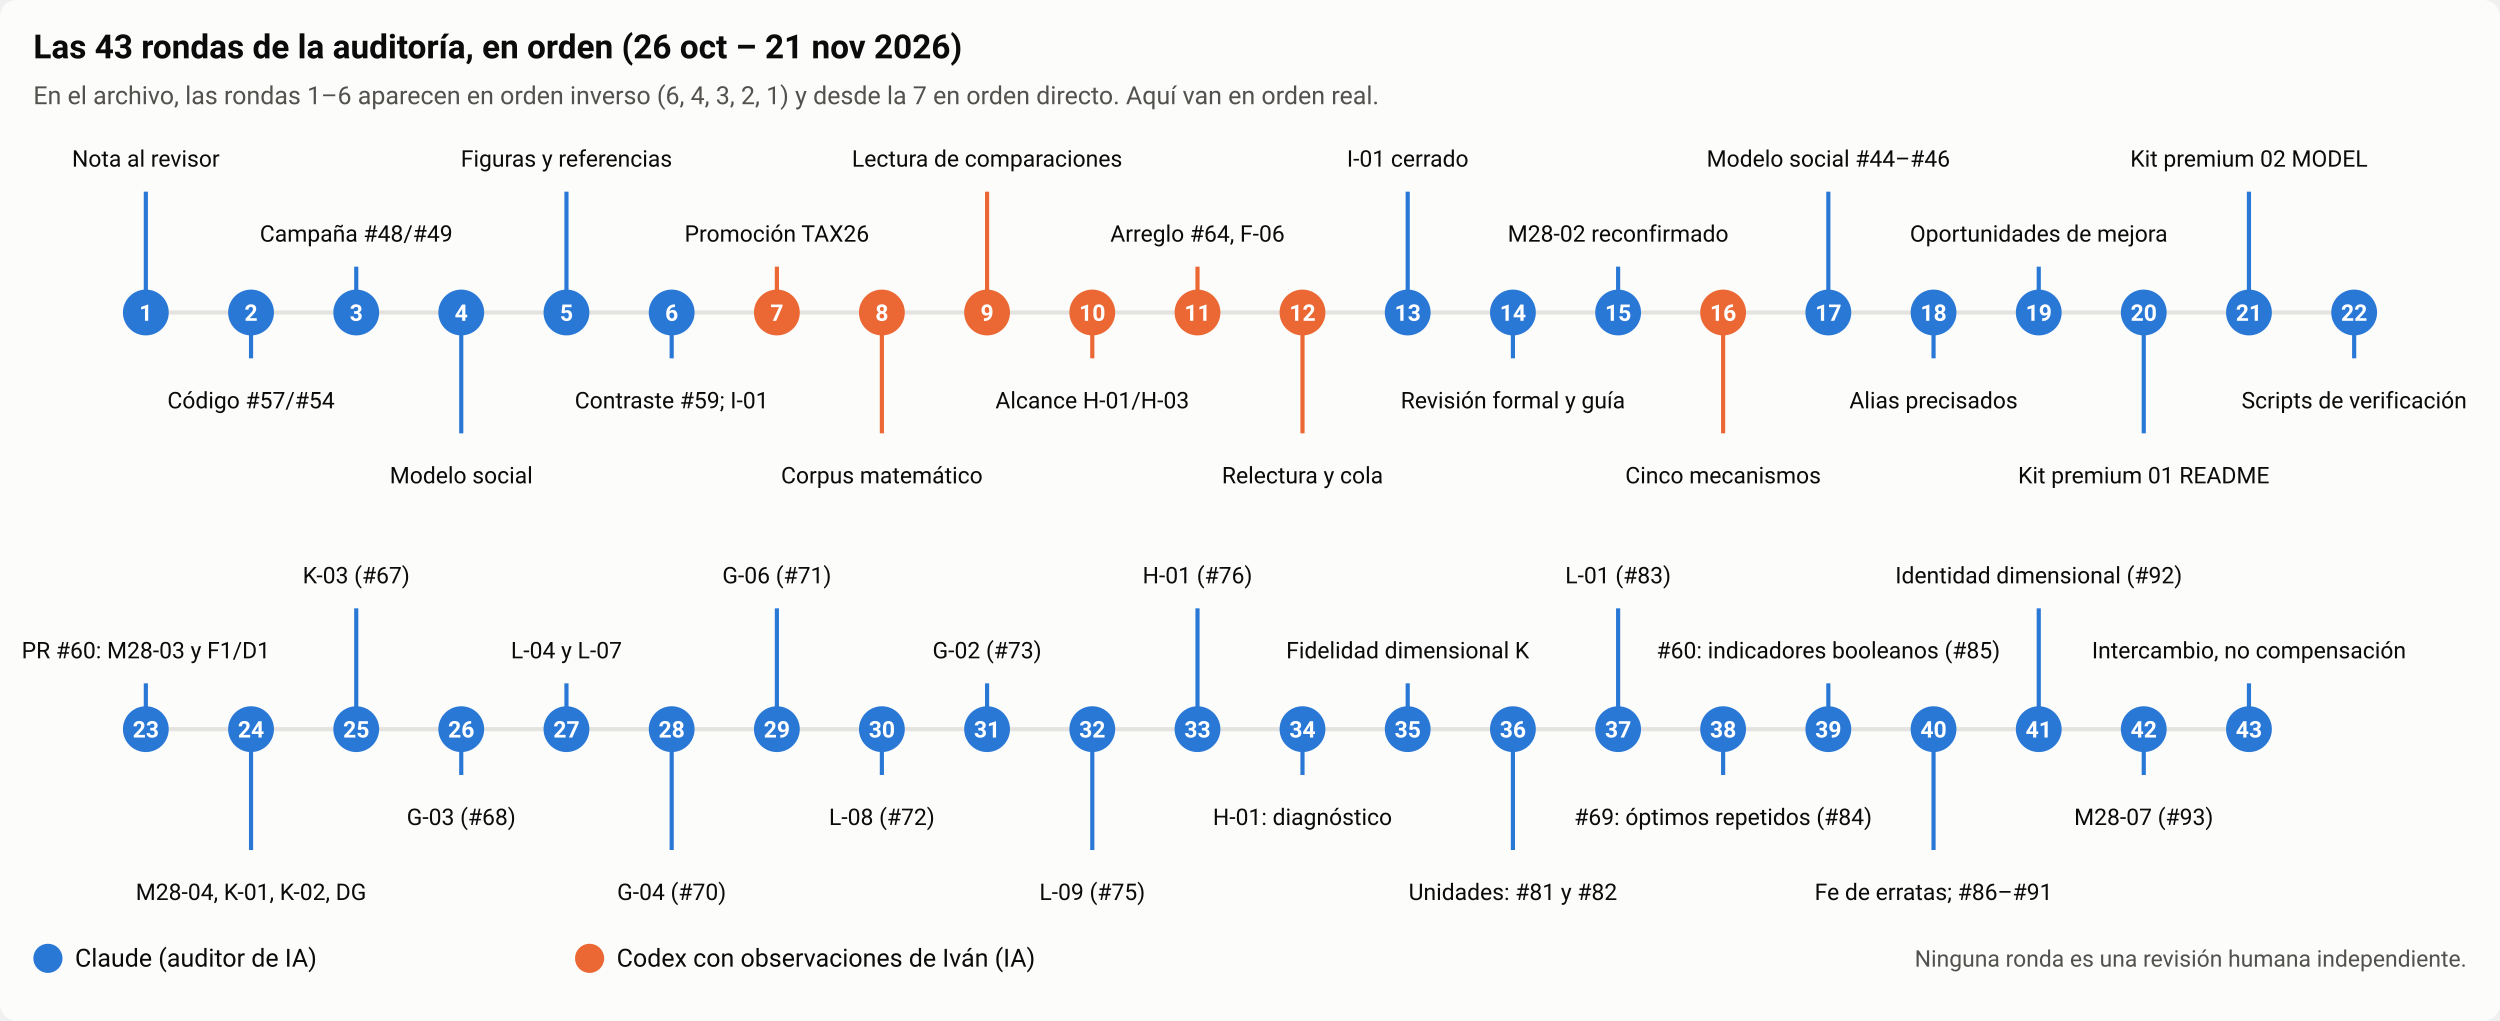
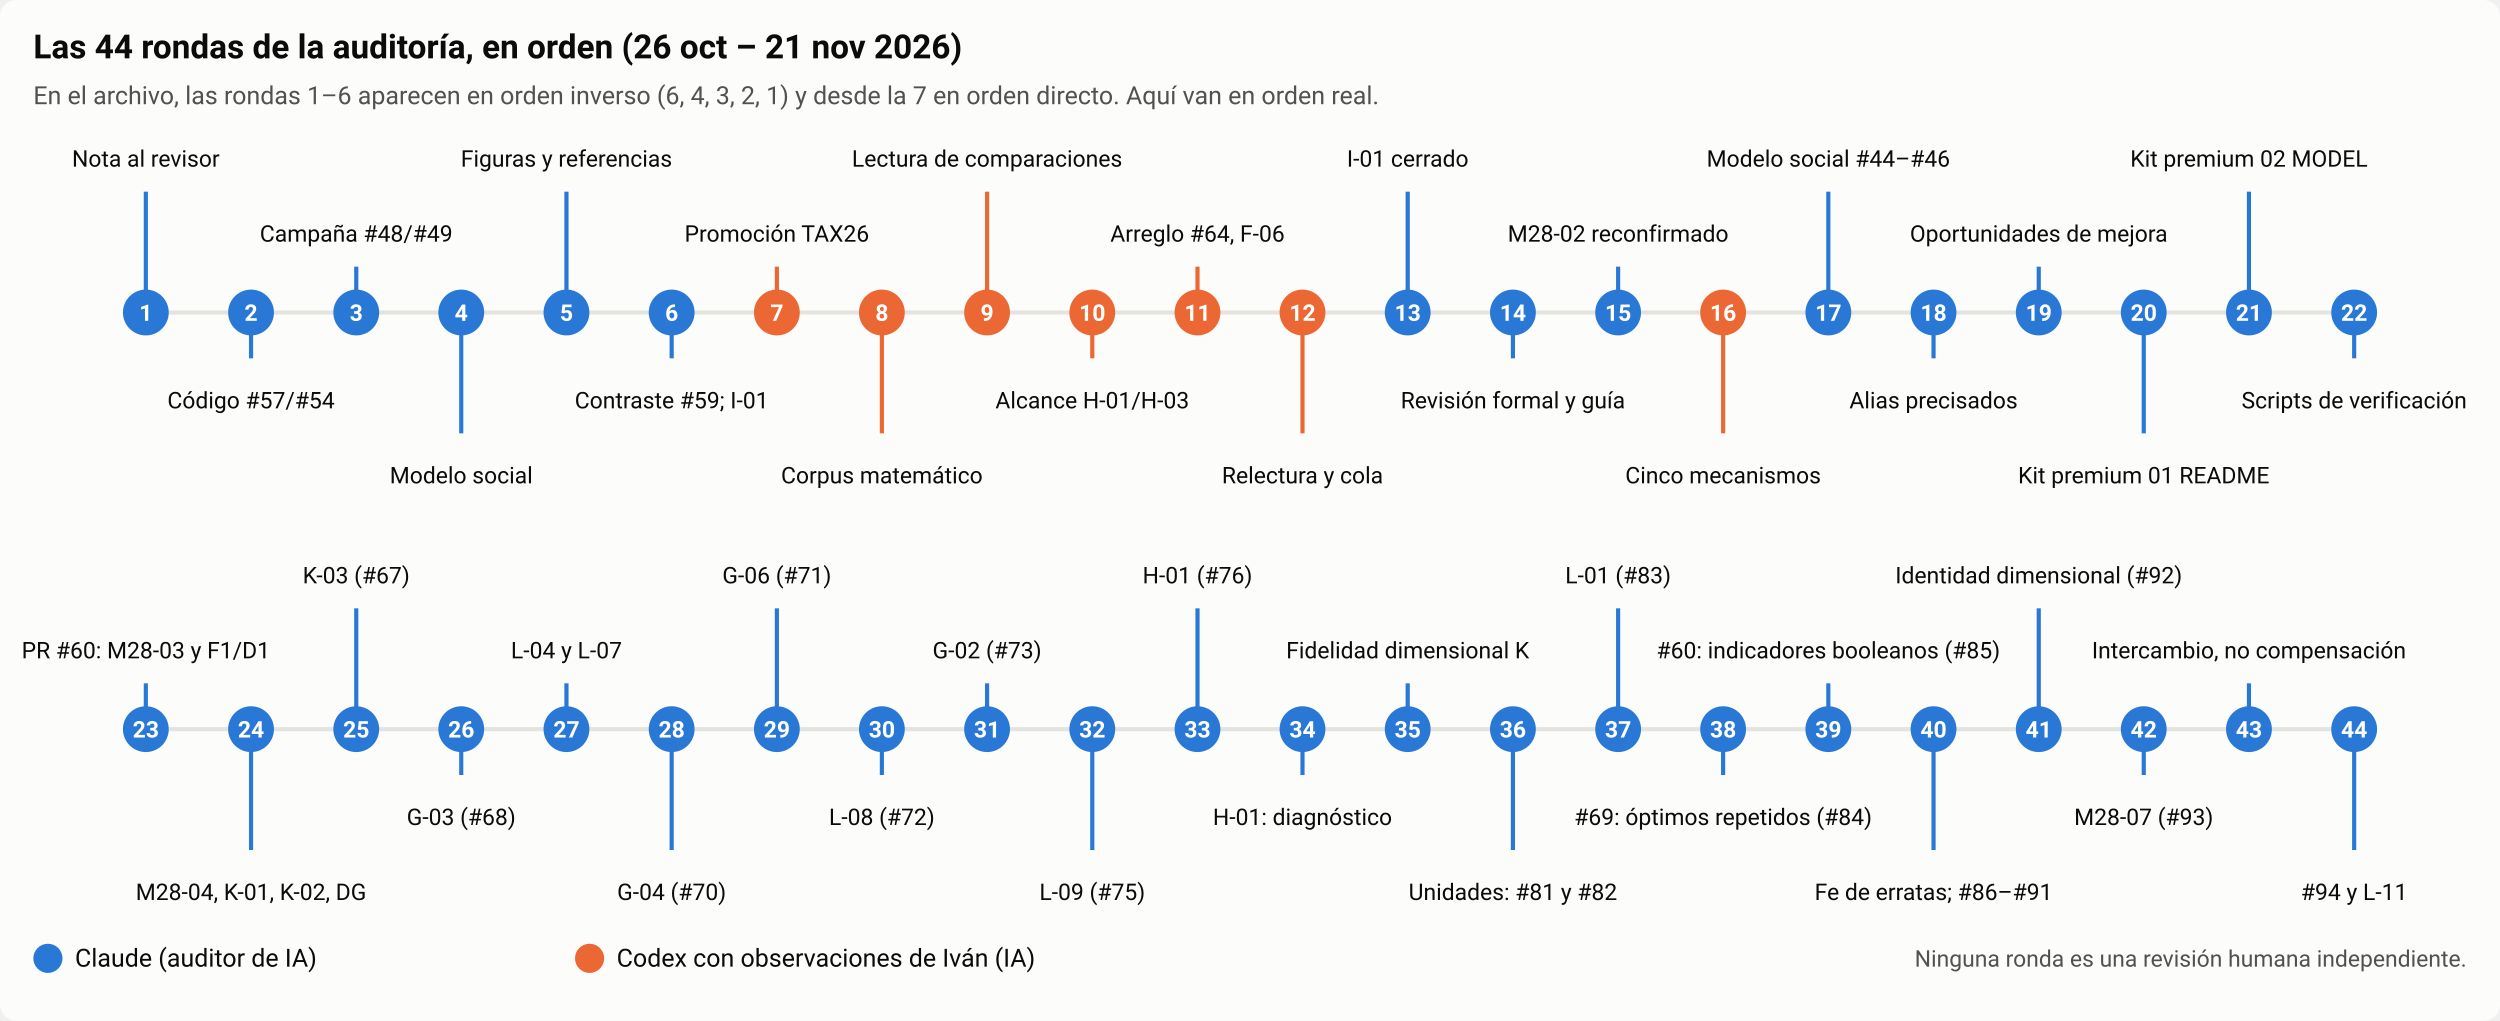
- <svg xmlns="http://www.w3.org/2000/svg" viewBox="0 0 1200 490" width="1200" height="490" role="img" aria-label="Línea de tiempo de las 43 rondas de auditoría y su autor">
+ <svg xmlns="http://www.w3.org/2000/svg" viewBox="0 0 1200 490" width="1200" height="490" role="img" aria-label="Línea de tiempo de las 44 rondas de auditoría y su autor">
  <style>
  .ink{fill:#0b0b0b}.ink2{fill:#52514e}.bg{fill:#fcfcfb}.grid{stroke:#e4e3df}
  .s0{fill:#2a78d6}.s1{fill:#eb6834}.s2{fill:#1baf7a}.s3{fill:#eda100}.s4{fill:#e87ba4}
  .a0{fill:#2a78d6}.a1{fill:#eb6834}.a0s{stroke:#2a78d6}.a1s{stroke:#eb6834}
  text{font-family:system-ui,-apple-system,Segoe UI,Roboto,sans-serif}
  @media (prefers-color-scheme: dark){
    .ink{fill:#f0efec}.ink2{fill:#c3c2b7}.bg{fill:#1a1a19}.grid{stroke:#383835}
    .s0{fill:#3987e5}.s1{fill:#d95926}.s2{fill:#199e70}.s3{fill:#c98500}.s4{fill:#d55181}
    .a0{fill:#3987e5}.a1{fill:#d95926}.a0s{stroke:#3987e5}.a1s{stroke:#d95926}
  }
</style>
  <rect class="bg" width="1200" height="490" rx="8" />
-   <text class="ink" x="16" y="28" font-size="16" font-weight="600">Las 43 rondas de la auditoría, en orden (26 oct – 21 nov 2026)</text>
+   <text class="ink" x="16" y="28" font-size="16" font-weight="600">Las 44 rondas de la auditoría, en orden (26 oct – 21 nov 2026)</text>
  <text class="ink2" x="16" y="50" font-size="12">En el archivo, las rondas 1–6 aparecen en orden inverso (6, 4, 3, 2, 1) y desde la 7 en orden directo. Aquí van en orden real.</text>
  <line class="grid" x1="70" x2="1130.0" y1="150" y2="150" stroke-width="2" />
-   <line class="grid" x1="70" x2="1079.5" y1="350" y2="350" stroke-width="2" />
+   <line class="grid" x1="70" x2="1130.0" y1="350" y2="350" stroke-width="2" />
  <line class="a0s" x1="70.0" x2="70.0" y1="150" y2="92" stroke-width="2" />
  <circle class="a0" cx="70.0" cy="150" r="11" />
  <text x="70.0" y="154" font-size="11" font-weight="700" text-anchor="middle" fill="#fff">1</text>
  <text class="ink" x="70.0" y="80" font-size="11" text-anchor="middle">Nota al revisor</text>
  <line class="a0s" x1="120.5" x2="120.5" y1="150" y2="172" stroke-width="2" />
  <circle class="a0" cx="120.5" cy="150" r="11" />
  <text x="120.5" y="154" font-size="11" font-weight="700" text-anchor="middle" fill="#fff">2</text>
  <text class="ink" x="120.5" y="196" font-size="11" text-anchor="middle">Código #57/#54</text>
  <line class="a0s" x1="171.0" x2="171.0" y1="150" y2="128" stroke-width="2" />
  <circle class="a0" cx="171.0" cy="150" r="11" />
  <text x="171.0" y="154" font-size="11" font-weight="700" text-anchor="middle" fill="#fff">3</text>
  <text class="ink" x="171.0" y="116" font-size="11" text-anchor="middle">Campaña #48/#49</text>
  <line class="a0s" x1="221.4" x2="221.4" y1="150" y2="208" stroke-width="2" />
  <circle class="a0" cx="221.4" cy="150" r="11" />
  <text x="221.4" y="154" font-size="11" font-weight="700" text-anchor="middle" fill="#fff">4</text>
  <text class="ink" x="221.4" y="232" font-size="11" text-anchor="middle">Modelo social</text>
  <line class="a0s" x1="271.9" x2="271.9" y1="150" y2="92" stroke-width="2" />
  <circle class="a0" cx="271.9" cy="150" r="11" />
  <text x="271.9" y="154" font-size="11" font-weight="700" text-anchor="middle" fill="#fff">5</text>
  <text class="ink" x="271.9" y="80" font-size="11" text-anchor="middle">Figuras y referencias</text>
  <line class="a0s" x1="322.4" x2="322.4" y1="150" y2="172" stroke-width="2" />
  <circle class="a0" cx="322.4" cy="150" r="11" />
  <text x="322.4" y="154" font-size="11" font-weight="700" text-anchor="middle" fill="#fff">6</text>
  <text class="ink" x="322.4" y="196" font-size="11" text-anchor="middle">Contraste #59; I-01</text>
  <line class="a1s" x1="372.9" x2="372.9" y1="150" y2="128" stroke-width="2" />
  <circle class="a1" cx="372.9" cy="150" r="11" />
  <text x="372.9" y="154" font-size="11" font-weight="700" text-anchor="middle" fill="#fff">7</text>
  <text class="ink" x="372.9" y="116" font-size="11" text-anchor="middle">Promoción TAX26</text>
  <line class="a1s" x1="423.3" x2="423.3" y1="150" y2="208" stroke-width="2" />
  <circle class="a1" cx="423.3" cy="150" r="11" />
  <text x="423.3" y="154" font-size="11" font-weight="700" text-anchor="middle" fill="#fff">8</text>
  <text class="ink" x="423.3" y="232" font-size="11" text-anchor="middle">Corpus matemático</text>
  <line class="a1s" x1="473.8" x2="473.8" y1="150" y2="92" stroke-width="2" />
  <circle class="a1" cx="473.8" cy="150" r="11" />
  <text x="473.8" y="154" font-size="11" font-weight="700" text-anchor="middle" fill="#fff">9</text>
  <text class="ink" x="473.8" y="80" font-size="11" text-anchor="middle">Lectura de comparaciones</text>
  <line class="a1s" x1="524.3" x2="524.3" y1="150" y2="172" stroke-width="2" />
  <circle class="a1" cx="524.3" cy="150" r="11" />
  <text x="524.3" y="154" font-size="11" font-weight="700" text-anchor="middle" fill="#fff">10</text>
  <text class="ink" x="524.3" y="196" font-size="11" text-anchor="middle">Alcance H-01/H-03</text>
  <line class="a1s" x1="574.8" x2="574.8" y1="150" y2="128" stroke-width="2" />
  <circle class="a1" cx="574.8" cy="150" r="11" />
  <text x="574.8" y="154" font-size="11" font-weight="700" text-anchor="middle" fill="#fff">11</text>
  <text class="ink" x="574.8" y="116" font-size="11" text-anchor="middle">Arreglo #64, F-06</text>
  <line class="a1s" x1="625.2" x2="625.2" y1="150" y2="208" stroke-width="2" />
  <circle class="a1" cx="625.2" cy="150" r="11" />
  <text x="625.2" y="154" font-size="11" font-weight="700" text-anchor="middle" fill="#fff">12</text>
  <text class="ink" x="625.2" y="232" font-size="11" text-anchor="middle">Relectura y cola</text>
  <line class="a0s" x1="675.7" x2="675.7" y1="150" y2="92" stroke-width="2" />
  <circle class="a0" cx="675.7" cy="150" r="11" />
  <text x="675.7" y="154" font-size="11" font-weight="700" text-anchor="middle" fill="#fff">13</text>
  <text class="ink" x="675.7" y="80" font-size="11" text-anchor="middle">I-01 cerrado</text>
  <line class="a0s" x1="726.2" x2="726.2" y1="150" y2="172" stroke-width="2" />
  <circle class="a0" cx="726.2" cy="150" r="11" />
  <text x="726.2" y="154" font-size="11" font-weight="700" text-anchor="middle" fill="#fff">14</text>
  <text class="ink" x="726.2" y="196" font-size="11" text-anchor="middle">Revisión formal y guía</text>
  <line class="a0s" x1="776.7" x2="776.7" y1="150" y2="128" stroke-width="2" />
  <circle class="a0" cx="776.7" cy="150" r="11" />
  <text x="776.7" y="154" font-size="11" font-weight="700" text-anchor="middle" fill="#fff">15</text>
  <text class="ink" x="776.7" y="116" font-size="11" text-anchor="middle">M28-02 reconfirmado</text>
  <line class="a1s" x1="827.1" x2="827.1" y1="150" y2="208" stroke-width="2" />
  <circle class="a1" cx="827.1" cy="150" r="11" />
  <text x="827.1" y="154" font-size="11" font-weight="700" text-anchor="middle" fill="#fff">16</text>
  <text class="ink" x="827.1" y="232" font-size="11" text-anchor="middle">Cinco mecanismos</text>
  <line class="a0s" x1="877.6" x2="877.6" y1="150" y2="92" stroke-width="2" />
  <circle class="a0" cx="877.6" cy="150" r="11" />
  <text x="877.6" y="154" font-size="11" font-weight="700" text-anchor="middle" fill="#fff">17</text>
  <text class="ink" x="877.6" y="80" font-size="11" text-anchor="middle">Modelo social #44–#46</text>
  <line class="a0s" x1="928.1" x2="928.1" y1="150" y2="172" stroke-width="2" />
  <circle class="a0" cx="928.1" cy="150" r="11" />
  <text x="928.1" y="154" font-size="11" font-weight="700" text-anchor="middle" fill="#fff">18</text>
  <text class="ink" x="928.1" y="196" font-size="11" text-anchor="middle">Alias precisados</text>
  <line class="a0s" x1="978.6" x2="978.6" y1="150" y2="128" stroke-width="2" />
  <circle class="a0" cx="978.6" cy="150" r="11" />
  <text x="978.6" y="154" font-size="11" font-weight="700" text-anchor="middle" fill="#fff">19</text>
  <text class="ink" x="978.6" y="116" font-size="11" text-anchor="middle">Oportunidades de mejora</text>
  <line class="a0s" x1="1029.0" x2="1029.0" y1="150" y2="208" stroke-width="2" />
  <circle class="a0" cx="1029.0" cy="150" r="11" />
  <text x="1029.0" y="154" font-size="11" font-weight="700" text-anchor="middle" fill="#fff">20</text>
  <text class="ink" x="1029.0" y="232" font-size="11" text-anchor="middle">Kit premium 01 README</text>
  <line class="a0s" x1="1079.5" x2="1079.5" y1="150" y2="92" stroke-width="2" />
  <circle class="a0" cx="1079.5" cy="150" r="11" />
  <text x="1079.5" y="154" font-size="11" font-weight="700" text-anchor="middle" fill="#fff">21</text>
  <text class="ink" x="1079.5" y="80" font-size="11" text-anchor="middle">Kit premium 02 MODEL</text>
  <line class="a0s" x1="1130.0" x2="1130.0" y1="150" y2="172" stroke-width="2" />
  <circle class="a0" cx="1130.0" cy="150" r="11" />
  <text x="1130.0" y="154" font-size="11" font-weight="700" text-anchor="middle" fill="#fff">22</text>
  <text class="ink" x="1130.0" y="196" font-size="11" text-anchor="middle">Scripts de verificación</text>
  <line class="a0s" x1="70.0" x2="70.0" y1="350" y2="328" stroke-width="2" />
  <circle class="a0" cx="70.0" cy="350" r="11" />
  <text x="70.0" y="354" font-size="11" font-weight="700" text-anchor="middle" fill="#fff">23</text>
  <text class="ink" x="70.0" y="316" font-size="11" text-anchor="middle">PR #60: M28-03 y F1/D1</text>
  <line class="a0s" x1="120.5" x2="120.5" y1="350" y2="408" stroke-width="2" />
  <circle class="a0" cx="120.5" cy="350" r="11" />
  <text x="120.5" y="354" font-size="11" font-weight="700" text-anchor="middle" fill="#fff">24</text>
  <text class="ink" x="120.5" y="432" font-size="11" text-anchor="middle">M28-04, K-01, K-02, DG</text>
  <line class="a0s" x1="171.0" x2="171.0" y1="350" y2="292" stroke-width="2" />
  <circle class="a0" cx="171.0" cy="350" r="11" />
  <text x="171.0" y="354" font-size="11" font-weight="700" text-anchor="middle" fill="#fff">25</text>
  <text class="ink" x="171.0" y="280" font-size="11" text-anchor="middle">K-03 (#67)</text>
  <line class="a0s" x1="221.4" x2="221.4" y1="350" y2="372" stroke-width="2" />
  <circle class="a0" cx="221.4" cy="350" r="11" />
  <text x="221.4" y="354" font-size="11" font-weight="700" text-anchor="middle" fill="#fff">26</text>
  <text class="ink" x="221.4" y="396" font-size="11" text-anchor="middle">G-03 (#68)</text>
  <line class="a0s" x1="271.9" x2="271.9" y1="350" y2="328" stroke-width="2" />
  <circle class="a0" cx="271.9" cy="350" r="11" />
  <text x="271.9" y="354" font-size="11" font-weight="700" text-anchor="middle" fill="#fff">27</text>
  <text class="ink" x="271.9" y="316" font-size="11" text-anchor="middle">L-04 y L-07</text>
  <line class="a0s" x1="322.4" x2="322.4" y1="350" y2="408" stroke-width="2" />
  <circle class="a0" cx="322.4" cy="350" r="11" />
  <text x="322.4" y="354" font-size="11" font-weight="700" text-anchor="middle" fill="#fff">28</text>
  <text class="ink" x="322.4" y="432" font-size="11" text-anchor="middle">G-04 (#70)</text>
  <line class="a0s" x1="372.9" x2="372.9" y1="350" y2="292" stroke-width="2" />
  <circle class="a0" cx="372.9" cy="350" r="11" />
  <text x="372.9" y="354" font-size="11" font-weight="700" text-anchor="middle" fill="#fff">29</text>
  <text class="ink" x="372.9" y="280" font-size="11" text-anchor="middle">G-06 (#71)</text>
  <line class="a0s" x1="423.3" x2="423.3" y1="350" y2="372" stroke-width="2" />
  <circle class="a0" cx="423.3" cy="350" r="11" />
  <text x="423.3" y="354" font-size="11" font-weight="700" text-anchor="middle" fill="#fff">30</text>
  <text class="ink" x="423.3" y="396" font-size="11" text-anchor="middle">L-08 (#72)</text>
  <line class="a0s" x1="473.8" x2="473.8" y1="350" y2="328" stroke-width="2" />
  <circle class="a0" cx="473.8" cy="350" r="11" />
  <text x="473.8" y="354" font-size="11" font-weight="700" text-anchor="middle" fill="#fff">31</text>
  <text class="ink" x="473.8" y="316" font-size="11" text-anchor="middle">G-02 (#73)</text>
  <line class="a0s" x1="524.3" x2="524.3" y1="350" y2="408" stroke-width="2" />
  <circle class="a0" cx="524.3" cy="350" r="11" />
  <text x="524.3" y="354" font-size="11" font-weight="700" text-anchor="middle" fill="#fff">32</text>
  <text class="ink" x="524.3" y="432" font-size="11" text-anchor="middle">L-09 (#75)</text>
  <line class="a0s" x1="574.8" x2="574.8" y1="350" y2="292" stroke-width="2" />
  <circle class="a0" cx="574.8" cy="350" r="11" />
  <text x="574.8" y="354" font-size="11" font-weight="700" text-anchor="middle" fill="#fff">33</text>
  <text class="ink" x="574.8" y="280" font-size="11" text-anchor="middle">H-01 (#76)</text>
  <line class="a0s" x1="625.2" x2="625.2" y1="350" y2="372" stroke-width="2" />
  <circle class="a0" cx="625.2" cy="350" r="11" />
  <text x="625.2" y="354" font-size="11" font-weight="700" text-anchor="middle" fill="#fff">34</text>
  <text class="ink" x="625.2" y="396" font-size="11" text-anchor="middle">H-01: diagnóstico</text>
  <line class="a0s" x1="675.7" x2="675.7" y1="350" y2="328" stroke-width="2" />
  <circle class="a0" cx="675.7" cy="350" r="11" />
  <text x="675.7" y="354" font-size="11" font-weight="700" text-anchor="middle" fill="#fff">35</text>
  <text class="ink" x="675.7" y="316" font-size="11" text-anchor="middle">Fidelidad dimensional K</text>
  <line class="a0s" x1="726.2" x2="726.2" y1="350" y2="408" stroke-width="2" />
  <circle class="a0" cx="726.2" cy="350" r="11" />
  <text x="726.2" y="354" font-size="11" font-weight="700" text-anchor="middle" fill="#fff">36</text>
  <text class="ink" x="726.2" y="432" font-size="11" text-anchor="middle">Unidades: #81 y #82</text>
  <line class="a0s" x1="776.7" x2="776.7" y1="350" y2="292" stroke-width="2" />
  <circle class="a0" cx="776.7" cy="350" r="11" />
  <text x="776.7" y="354" font-size="11" font-weight="700" text-anchor="middle" fill="#fff">37</text>
  <text class="ink" x="776.7" y="280" font-size="11" text-anchor="middle">L-01 (#83)</text>
  <line class="a0s" x1="827.1" x2="827.1" y1="350" y2="372" stroke-width="2" />
  <circle class="a0" cx="827.1" cy="350" r="11" />
  <text x="827.1" y="354" font-size="11" font-weight="700" text-anchor="middle" fill="#fff">38</text>
  <text class="ink" x="827.1" y="396" font-size="11" text-anchor="middle">#69: óptimos repetidos (#84)</text>
  <line class="a0s" x1="877.6" x2="877.6" y1="350" y2="328" stroke-width="2" />
  <circle class="a0" cx="877.6" cy="350" r="11" />
  <text x="877.6" y="354" font-size="11" font-weight="700" text-anchor="middle" fill="#fff">39</text>
  <text class="ink" x="877.6" y="316" font-size="11" text-anchor="middle">#60: indicadores booleanos (#85)</text>
  <line class="a0s" x1="928.1" x2="928.1" y1="350" y2="408" stroke-width="2" />
  <circle class="a0" cx="928.1" cy="350" r="11" />
  <text x="928.1" y="354" font-size="11" font-weight="700" text-anchor="middle" fill="#fff">40</text>
  <text class="ink" x="928.1" y="432" font-size="11" text-anchor="middle">Fe de erratas; #86–#91</text>
  <line class="a0s" x1="978.6" x2="978.6" y1="350" y2="292" stroke-width="2" />
  <circle class="a0" cx="978.6" cy="350" r="11" />
  <text x="978.6" y="354" font-size="11" font-weight="700" text-anchor="middle" fill="#fff">41</text>
  <text class="ink" x="978.6" y="280" font-size="11" text-anchor="middle">Identidad dimensional (#92)</text>
  <line class="a0s" x1="1029.0" x2="1029.0" y1="350" y2="372" stroke-width="2" />
  <circle class="a0" cx="1029.0" cy="350" r="11" />
  <text x="1029.0" y="354" font-size="11" font-weight="700" text-anchor="middle" fill="#fff">42</text>
  <text class="ink" x="1029.0" y="396" font-size="11" text-anchor="middle">M28-07 (#93)</text>
  <line class="a0s" x1="1079.5" x2="1079.5" y1="350" y2="328" stroke-width="2" />
  <circle class="a0" cx="1079.5" cy="350" r="11" />
  <text x="1079.5" y="354" font-size="11" font-weight="700" text-anchor="middle" fill="#fff">43</text>
  <text class="ink" x="1079.5" y="316" font-size="11" text-anchor="middle">Intercambio, no compensación</text>
+   <line class="a0s" x1="1130.0" x2="1130.0" y1="350" y2="408" stroke-width="2" />
+   <circle class="a0" cx="1130.0" cy="350" r="11" />
+   <text x="1130.0" y="354" font-size="11" font-weight="700" text-anchor="middle" fill="#fff">44</text>
+   <text class="ink" x="1130.0" y="432" font-size="11" text-anchor="middle">#94 y L-11</text>
  <circle class="a0" cx="23" cy="460" r="7" />
  <text class="ink" x="36" y="464" font-size="12">Claude (auditor de IA)</text>
  <circle class="a1" cx="283" cy="460" r="7" />
  <text class="ink" x="296" y="464" font-size="12">Codex con observaciones de Iván (IA)</text>
  <text class="ink2" x="1184" y="464" font-size="11" text-anchor="end">Ninguna ronda es una revisión humana independiente.</text>
</svg>
